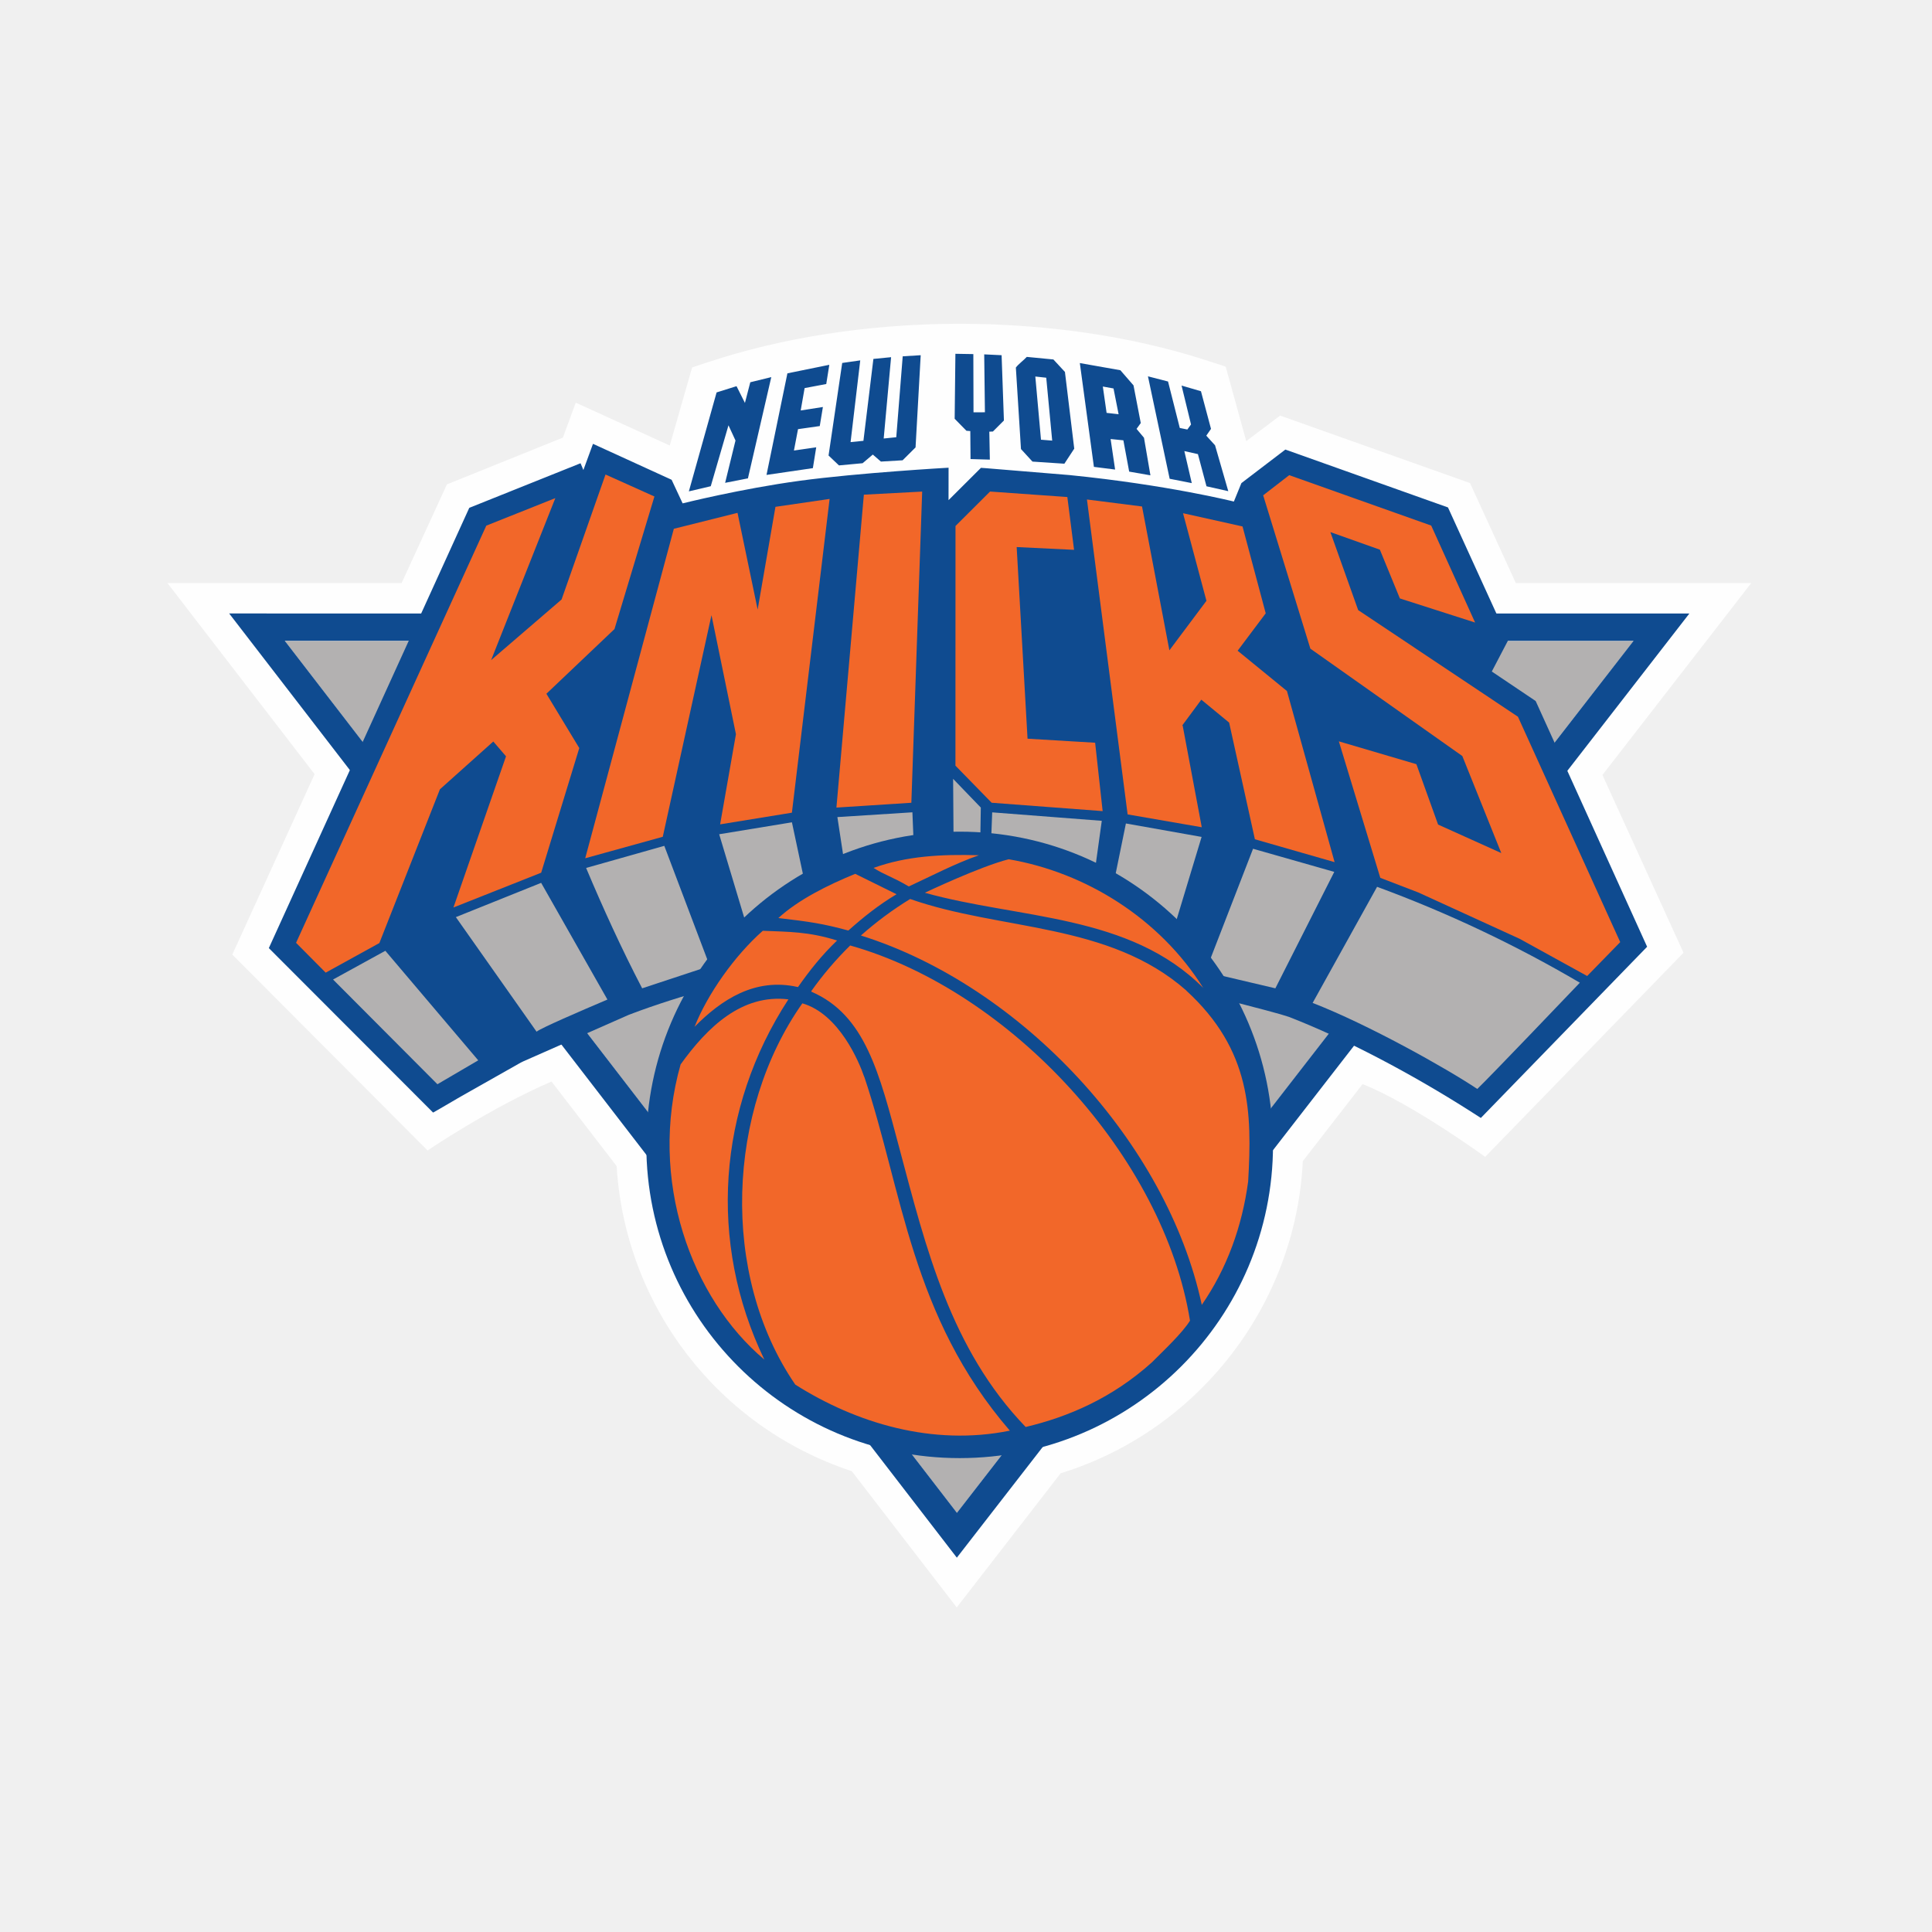
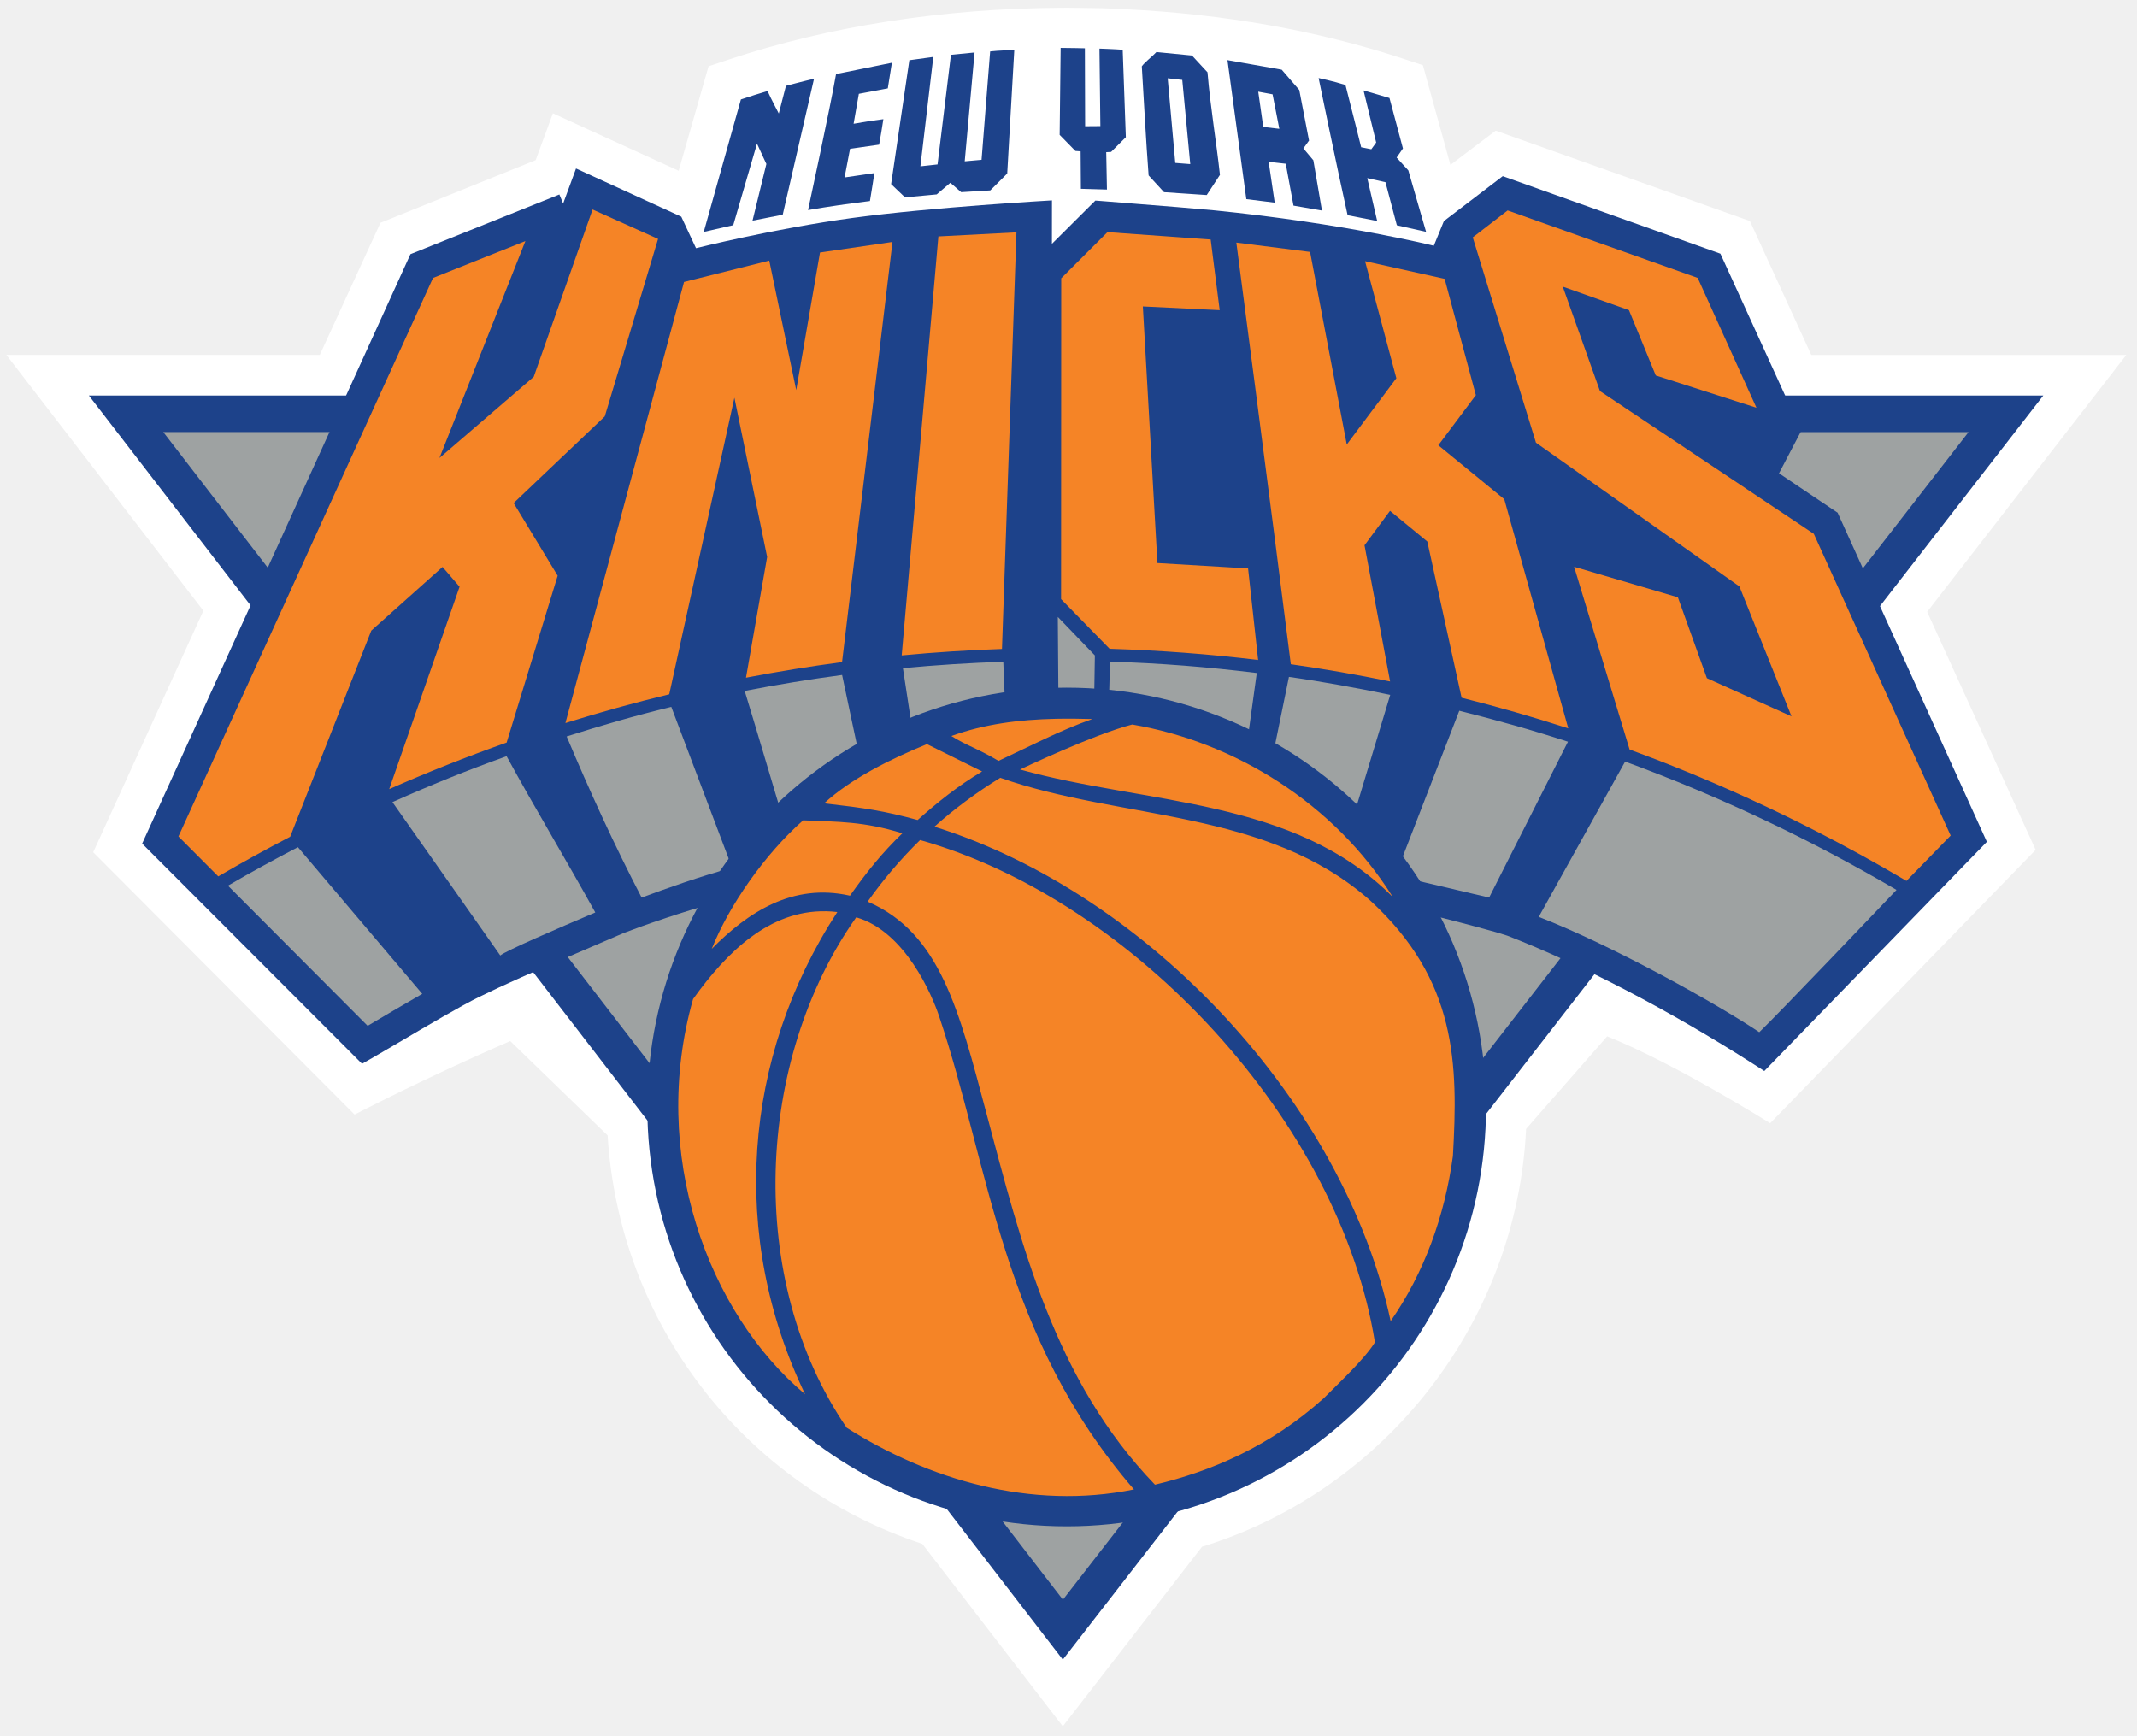
- <svg xmlns="http://www.w3.org/2000/svg" xmlnsXlink="http://www.w3.org/1999/xlink" width="100" height="100" viewBox="0 0 150 150" fill="none" fillRule="evenodd" role="img" aria-describedby="title">
-   <path d="M74.28 124.8l-8.15-10.58c-10.37-3.42-17.586-12.785-18.254-23.684L42.82 83.97c-4.807 2.072-9.622 5.353-9.622 5.353L18.036 74.112l6.39-14.006L13 45.27h18.18l3.52-7.663 9.004-3.632.997-2.713L52 34.592l1.735-6.062 1.19-.395c5.773-1.924 12.42-2.957 19.23-2.996.195-.013 2.358.026 2.4.026.254 0 1.317.057 1.317.057 5.757.278 11.17 1.236 16.083 2.85l1.208.397 1.595 5.78 2.628-1.983 14.745 5.24 3.56 7.765h18.272l-11.55 14.896 6.295 13.803-15.4 15.85s-5.646-4.117-9.518-5.652l-4.64 5.984c-.53 11.158-8.123 20.945-18.8 24.23L74.28 124.8z" fill="#fefefe" />
-   <path fill="#b3b1b1" d="M74.294 117.467l52.533-67.7-104.72-.003z" />
-   <g fill="#0f4b90">
-     <path d="M126.828 49.756l-52.533 67.7L22.11 49.753l104.72.003zM17.793 47.63l56.496 73.307 56.873-73.304-113.37-.003z" />
-     <path d="M119.243 54.466l-.018-.044-.042-.026-3.36-2.26 1.288-2.464-.034-.075-4.656-10.2-.065-.023-12.56-4.47-.073.055-3.306 2.523-.036.03-.018.042-.566 1.386s-5.17-1.298-12.764-2.056l-6.46-.532-.332-.023-.078-.008-.055.055-2.464 2.456.003-2.52s-6.99.395-11.57 1.018S53 39.082 53 39.082l-.854-1.828-.057-.03-6.05-2.765-.062.17-.683 1.864-.156-.374-.065-.153-.153.062-8.484 3.4-.03.062L20.872 73.61l12.754 12.77.595-.34 1.543-.9 4.667-2.64.205-.1 8.162-3.6.517-.195c.008 0 .7-.27 1.974-.693 3.405-1.13 12.25-3.762 20.822-3.762h.096a33.79 33.79 0 0 1 1.026.016c5.822.16 12.626 1.397 17.31 2.404 4.508.97 7.897 1.905 8.86 2.175l.65.2c4.264 1.648 9.476 4.367 14.306 7.458l.613.395 12.91-13.292-8.635-19.04z" />
+ <svg xmlns="http://www.w3.org/2000/svg" height="203.06" viewBox="0 0 250 203.059" width="250">
+   <g transform="matrix(1.25 0 0 -1.25 -125.48 427.68)">
+     <g transform="matrix(2.2671 0 0 2.2671 -252.3 -328.71)">
+       <path d="m199.44 224.64-5.8 7.532c-7.379 2.435-12.515 9.104-12.99 16.862l-4.021 3.896c-3.421-1.474-6.425-3.035-6.425-3.035l-10.79 10.83 4.548 9.97-8.133 10.562h12.939l2.505 5.455 6.406 2.585 0.711 1.933 5.192-2.372 1.235 4.315 0.847 0.282c4.107 1.368 8.84 2.105 13.685 2.132 0.139 0.009 1.679-0.018 1.715-0.018 0.181 0 0.937-0.041 0.937-0.041 4.099-0.198 7.949-0.88 11.445-2.028l0.859-0.283 1.137-4.115 1.869 1.412 10.495-3.731 2.532-5.528h13.004l-8.22-10.605 4.479-9.827-10.959-11.284s-3.977 2.492-6.731 3.585l-3.345-3.821c-0.377-7.943-5.782-14.91-13.378-17.249l-5.748-7.414z" fill="#fff" />
+       <path d="m55.564 3.086-0.051 4.488 0.812 0.83 0.27 0.02 0.014 1.934 1.344 0.039-0.037-1.93 0.252-0.014 0.76-0.758-0.162-4.514c-0.371-0.031-1.199-0.059-1.199-0.059l0.047 4-0.787 0.006-0.012-4.023s-0.815-0.02-1.25-0.02zm-2.394 0.105c-0.454 0.028-0.724 0.02-1.244 0.076l-0.443 5.594-0.869 0.078 0.508-5.617-1.219 0.119-0.691 5.658-0.885 0.098 0.666-5.646-1.236 0.17-0.941 6.394 0.717 0.684 1.635-0.152 0.705-0.6 0.557 0.484 1.502-0.09 0.875-0.871 0.365-6.379zm7.336 0.109c-0.242 0.263-0.553 0.471-0.754 0.736 0.115 1.879 0.21 3.763 0.352 5.631l0.795 0.865 2.203 0.148 0.682-1.041c-0.185-1.709-0.488-3.464-0.643-5.295l-0.799-0.865-1.836-0.18zm3.666 0.414 0.973 7.176 1.465 0.182-0.312-2.107 0.881 0.098 0.4 2.162 1.469 0.254l-0.444-2.594-0.514-0.613 0.291-0.404-0.504-2.611-0.906-1.047-2.799-0.494zm-17.315 0.137-2.882 0.586c-0.287 1.655-1.445 7.018-1.445 7.018 1.034-0.18 2.117-0.334 3.193-0.467 0.077-0.445 0.23-1.441 0.23-1.441l-1.539 0.225 0.283-1.478 1.5-0.215c0.1-0.545 0.128-0.741 0.219-1.316-0.652 0.086-0.987 0.139-1.536 0.238l0.271-1.545 1.494-0.281 0.211-1.322zm22.018 0.789s0.964 4.696 1.496 7.08l1.527 0.299-0.512-2.213 0.939 0.211 0.588 2.223 1.508 0.338-0.916-3.17-0.604-0.664 0.326-0.469-0.695-2.603c-0.69-0.209-1.338-0.391-1.338-0.391l0.652 2.688-0.252 0.348-0.523-0.105c0-0-0.537-2.161-0.81-3.211-0.613-0.198-1.387-0.359-1.387-0.359zm-7.787 0.014 0.752 0.084 0.412 4.344-0.773-0.061-0.391-4.367zm-18.25 0.025c-0.485 0.109-1.449 0.365-1.449 0.365l-0.369 1.428s-0.41-0.775-0.58-1.16c-0.463 0.139-0.853 0.257-1.375 0.434-0.635 2.279-1.284 4.558-1.918 6.836l1.523-0.348 1.225-4.207 0.484 1.049-0.715 2.924 1.559-0.307 1.615-7.013zm22.922 0.666 0.74 0.137 0.348 1.779-0.828-0.096-0.26-1.82zm-60.342 15.679 50.258 65.235 50.594-65.233-100.85-0.002z" transform="matrix(.8 0 0 -.8 154.9 296.4)" fill="#1d428a" />
+       <path d="m236.83 278.07-37.385-48.203-37.138 48.204 74.523-0.001z" fill="#9ea2a2" />
+       <path d="m231.44 274.71-0.013 0.032-0.028 0.018-2.393 1.608 0.891 1.702 0.027 0.052-0.024 0.054-3.293 7.216-0.022 0.044-0.046 0.017-8.875 3.161-0.061 0.022-0.053-0.04-2.354-1.796-0.024-0.019-0.012-0.03-0.404-0.988s-3.679 0.924-9.083 1.464c-0.551 0.055-2.021 0.176-4.369 0.361l-0.228 0.018-0.237 0.018-0.055 0.004-0.039-0.039-1.754-1.747 0.002 1.794s-4.975-0.281-8.233-0.724c-3.257-0.444-6.462-1.25-6.462-1.25l-0.589 1.262-0.019 0.04-0.039 0.018-4.188 1.917-0.118 0.053-0.044-0.121-0.488-1.326-0.11 0.266-0.046 0.109-0.11-0.045-5.993-2.402-0.044-0.019-0.021-0.044-11.055-24.288 9.077-9.09 0.423 0.24c0.273 0.156 0.66 0.386 1.098 0.642 1.098 0.648 2.602 1.533 3.32 1.88l0.147 0.07c0.929 0.449 1.396 0.676 5.808 2.564l0.369 0.138c0.004 0.001 0.495 0.192 1.404 0.493 2.423 0.806 8.717 2.679 14.817 2.679h0.069c0.244 0 0.486-0.004 0.73-0.011 4.143-0.114 8.986-0.995 12.318-1.712 3.207-0.692 5.62-1.356 6.306-1.549l0.461-0.142c3.034-1.172 6.745-3.109 10.181-5.31l0.437-0.281 9.188 9.462-6.147 13.555z" fill="#1d428a" />
+       <path d="m55.418 32.451 0.033 4.467 1.838 0.066 0.041-2.547-1.912-1.986zm2.699 2.307c-0.037 0.748-0.038 1.799-0.088 2.352 1.289 0.151 2.668 0.574 3.881 0.914 1.097 0.265 2.278 0.736 3.244 1.166l0.531-3.846c-2.548-0.314-4.96-0.505-7.568-0.586zm-5.512 0.006c-1.739 0.059-3.466 0.168-5.18 0.33 0.149 0.975 0.372 2.432 0.525 3.447 0 0 1.585-0.928 4.756-1.279l-0.102-2.498zm-8.318 0.682c-1.691 0.224-3.367 0.502-5.027 0.824 0.636 2.069 1.447 4.846 2.082 6.936 1.476-1.099 2.364-2.228 3.918-3.174-0.295-1.397-0.686-3.206-0.973-4.586zm23.057 0.1-0.904 4.418c1.44 0.834 2.562 1.776 3.85 3.027l0.252 0.193 2.029-6.711c-1.748-0.361-3.444-0.676-5.227-0.928zm-31.871 1.547c-1.899 0.459-3.55 0.942-5.4 1.525 1.17 2.781 2.479 5.647 3.869 8.315 1.262-0.465 3.024-1.1 4.67-1.539l-3.139-8.301zm40.662 0.199-3.295 8.504 4.834 1.137 4.068-8.043c-1.875-0.611-3.685-1.116-5.607-1.598zm-49.16 2.346c-2.047 0.731-3.911 1.488-5.891 2.369l5.564 7.914c0.279-0.24 3.024-1.425 4.902-2.219-1.427-2.585-3.145-5.434-4.576-8.065zm57.717 0.277-4.457 8.014c3.851 1.495 9.236 4.512 11.379 5.951 0.988-0.945 6.346-6.569 7.082-7.342-4.455-2.614-9.135-4.835-14.004-6.623zm-68.486 4.418c-1.22 0.632-2.424 1.296-3.611 1.986l7.209 7.232c0.874-0.525 1.8-1.06 2.818-1.65l-6.416-7.568z" transform="matrix(.8 0 0 -.8 154.9 296.4)" fill="#9ea2a2" />
+       <path d="m199.6 267.52c-9.562-0.001-17.312-7.752-17.312-17.314 0-9.56 7.75-17.31 17.312-17.31 9.561 0 17.312 7.75 17.312 17.31 0 9.562-7.751 17.313-17.312 17.314" fill="#1d428a" />
+       <path d="m31.41 11.426-3.035 8.633-4.865 4.189 4.434-11.193-4.766 1.902-13.137 28.822 2.055 2.061c1.219-0.711 2.455-1.394 3.709-2.045l4.188-10.639 3.676-3.285 0.879 1.023-3.631 10.443c1.985-0.875 4.006-1.676 6.059-2.402l2.633-8.611-2.272-3.75 4.703-4.471 2.75-9.16-3.379-1.518zm47.221 0.047-1.801 1.391 3.262 10.596 10.496 7.416 2.689 6.705-4.365-1.969-1.498-4.174-5.354-1.576 2.863 9.43c0.882 0.325 1.758 0.661 2.627 1.014 2.382 0.964 4.717 2.032 6.998 3.199 1.581 0.809 3.135 1.666 4.662 2.568l2.281-2.34-7.062-15.57-11.035-7.367-1.92-5.391 3.416 1.215 1.383 3.369 5.195 1.666-3.031-6.699-9.807-3.482zm-20.652 1.121-2.385 2.381-0.008 16.557 2.504 2.562c2.583 0.08 5.139 0.273 7.664 0.578l-0.518-4.725-4.678-0.277-0.752-13.242 3.965 0.193-0.465-3.647-5.328-0.381zm-4.695 0.01-4.029 0.211-1.893 21.621c1.711-0.163 3.436-0.273 5.174-0.332l0.748-21.5zm-6.396 0.496-3.742 0.545-1.227 7.1-1.391-6.682-4.398 1.102-6.121 22.762c1.765-0.551 3.55-1.047 5.357-1.484l3.363-15.305 1.69 8.219-1.092 6.229c1.634-0.314 3.282-0.583 4.947-0.803l0.01-0.002 2.603-21.68zm17.742 0.033s1.911 14.577 2.811 21.758c1.724 0.244 3.43 0.542 5.123 0.889l-1.32-7.027 1.316-1.777 1.924 1.582 1.77 8.062c1.857 0.466 3.693 0.994 5.504 1.58l-3.302-11.825-3.404-2.783 1.938-2.586-1.611-6.002-4.107-0.912 1.615 6.041-2.559 3.42-1.893-9.938-3.805-0.482zm-9.32 24.574c-1.872 0.041-3.679 0.267-5.385 0.889 0.731 0.471 1.35 0.636 2.432 1.283 1.585-0.736 3.184-1.581 4.846-2.16-0.638-0.019-1.269-0.025-1.893-0.012zm3.947 0.295c-1.97 0.504-5.789 2.322-5.789 2.322 6.489 1.816 14.136 1.446 19.236 6.582-3.013-4.827-8.143-8.001-13.447-8.904zm-10.59 1.012c-1.893 0.772-3.917 1.78-5.307 3.055 2.149 0.25 3.069 0.384 4.824 0.861 1.049-0.932 2.064-1.75 3.326-2.506l-2.844-1.41zm3.783 1.738c-1.21 0.741-2.39 1.615-3.398 2.522 11.085 3.475 21.145 14.315 23.541 25.518 1.74-2.511 2.789-5.425 3.213-8.518 0.27-4.751 0.224-9.075-4.281-13.201-5.354-4.724-12.815-4.119-19.074-6.32zm-10.174 2.195c-1.97 1.738-3.829 4.396-4.717 6.635 1.859-1.89 4.173-3.408 7.109-2.752l0.023 0.008c0.836-1.18 1.635-2.192 2.705-3.221-1.988-0.62-3.306-0.591-5.121-0.67zm6.035 1.018c-1.005 0.983-1.899 2.04-2.691 3.156l0.004 0.029c3.717 1.614 4.693 5.591 6.096 10.865 1.829 6.872 3.533 13.846 8.711 19.215 2.913-0.694 5.948-1.978 8.703-4.455 0.85-0.85 2.119-2.037 2.647-2.891-1.809-11.296-12.381-22.792-23.469-25.92zm-4.863 3.674c-2.911-0.055-5.114 2.106-6.852 4.531-2.261 7.963 0.743 16.164 5.783 20.396-3.9-8.113-3.239-17.37 1.66-24.887-0.2-0.024-0.398-0.037-0.592-0.041zm1.568 0.312c-5.215 7.378-5.707 18.731-0.492 26.342 4.211 2.665 9.492 4.263 14.822 3.182-6.838-7.905-7.423-16.595-10.062-24.443-0.345-1.025-1.728-4.35-4.268-5.08z" transform="matrix(.8 0 0 -.8 154.9 296.4)" fill="#f58426" />
+     </g>
  </g>
-   <path d="M117.856 55.648l-12.408-8.28-2.158-6.057 3.843 1.366 1.553 3.785 5.84 1.872-3.407-7.528-11.024-3.915-2.023 1.565 3.664 11.905 11.798 8.336 3.025 7.534-4.906-2.212-1.685-4.688-6.02-1.773 3.218 10.597 2.955 1.137 7.866 3.598 5.24 2.887 2.566-2.632-7.94-17.497zm-83.68 5.614L38.3 57.57l.987 1.15-4.082 11.737 6.812-2.7 2.958-9.678-2.553-4.216 5.287-5.023 3.1-10.293-3.797-1.706-3.412 9.704-5.47 4.707 4.986-12.578-5.36 2.137L22.986 73.2l2.3 2.316 4.168-2.297 4.708-11.955zM71.6 38.166l-4.53.24L64.94 62.7l5.817-.374.84-24.16zm13.438 19.5l-5.26-.314-.844-14.878 4.456.215-.522-4.1-6-.426-2.683 2.674-.005 18.608 2.812 2.88 8.617.65-.582-5.3zm-29.798-9.9l1.898 9.237-1.228 7 5.573-.906 2.927-24.36-4.204.613-1.382 7.975-1.563-7.508-4.945 1.238-6.88 25.58 6.022-1.667 3.78-17.2zm36.55 8.557l1.48-2 2.16 1.78 2 9.058 6.188 1.776-3.7-13.286-3.828-3.128 2.18-2.905-1.8-6.744-4.62-1.028 1.818 6.8-2.877 3.845-2.124-11.168-4.277-.543 3.158 24.45 5.757.997-1.483-7.895z" fill="#f26729" />
-   <path d="M65.606 67.312s1.78-1.044 5.347-1.438l-.114-2.806-5.825.37.592 3.876m11.33-1.6c1.45.17 3 .644 4.363 1.028 1.23.296 2.558.826 3.643 1.308l.6-4.322-8.508-.657-.1 2.643m-18.757 6.85c1.66-1.233 2.657-2.503 4.404-3.567l-1.096-5.153-5.648.927 2.34 7.793M86.4 68.9c1.618.937 2.88 1.996 4.326 3.4l.286.218 2.28-7.54-5.877-1.044L86.4 68.9zm7.184 6.553l5.435 1.28 4.573-9.04-6.305-1.796-3.703 9.556zm-43.726 1.28L55.106 75l-3.53-9.328-6.07 1.716c1.314 3.126 2.787 6.345 4.35 9.343M41.66 80.1c.314-.27 3.4-1.602 5.5-2.495l-5.145-9.06-6.622 2.66L41.66 80.1zm-7.698 4.08l3.168-1.856-7.212-8.505-4.06 2.23 8.102 8.13zm67.935-6.32c4.33 1.68 10.383 5.073 12.8 6.687 1.1-1.062 7.134-7.383 7.962-8.25a97.83 97.83 0 0 0-15.743-7.445l-5 9.008zM76.103 65.563l-2.067-.073L74 60.47l2.15 2.23z" fill="#b3b1b1" />
-   <path d="M74.508 64.57c-13.437 0-24.325 10.888-24.328 24.32.003 13.43 10.892 24.317 24.328 24.317s24.328-10.888 24.328-24.317-10.894-24.32-24.328-24.32" fill="#0f4b90" />
-   <path d="M76.004 66.4c-1.867.652-3.664 1.6-5.446 2.425-1.215-.727-1.9-.9-2.732-1.44 2.558-.93 5.3-1.07 8.178-.984M93.43 76.713c-5.73-5.774-14.33-5.356-21.625-7.4 0 0 4.293-2.043 6.508-2.6 5.96 1.015 11.73 4.582 15.117 10.008m-32.22.87c-5.505 8.445-6.25 18.85-1.867 27.967-5.667-4.76-9.043-13.972-6.5-22.918 2.083-2.9 4.763-5.483 8.367-5.05m5.894 6.016c2.968 8.82 3.625 18.585 11.3 27.47-6 1.215-11.928-.58-16.66-3.577-5.864-8.55-5.3-21.308.55-29.6 2.857.823 4.412 4.556 4.8 5.7m-4.11-6.643a26.08 26.08 0 0 1 3.025-3.55c12.463 3.518 24.346 16.435 26.382 29.13-.595.958-2.018 2.295-2.973 3.25-3.098 2.783-6.5 4.224-9.785 5.005-5.82-6.036-7.736-13.87-9.793-21.594-1.576-5.926-2.67-10.396-6.84-12.2l-.005-.03zm29.12-.055c-6.02-5.3-14.405-4.63-21.44-7.103a26.91 26.91 0 0 0-3.823 2.835c12.463 3.907 23.772 16.088 26.465 28.676 1.953-2.822 3.134-6.098 3.6-9.574.304-5.337.252-10.195-4.812-14.834m-27.1-3.884c-1.202 1.155-2.104 2.292-3.04 3.62l-.03-.008c-3.298-.737-5.9.968-8 3.094.997-2.518 3.088-5.506 5.3-7.458 2.04.088 3.527.057 5.76.753m.883-.773c1.18-1.05 2.322-1.965 3.74-2.817L66.4 67.844c-2.127.87-4.404 2.002-5.968 3.432 2.418.283 3.45.43 5.425.968" fill="#f26729" />
-   <path d="M71.062 34.757l-.984.98-1.685.1-.628-.545-.792.672-1.836.17-.808-.768 1.06-7.186 1.4-.2-.75 6.345.997-.1.774-6.358 1.374-.135-.574 6.314.976-.1.5-6.282 1.397-.086-.4 7.168zm4.508-7.265l.013 4.522.886-.005-.055-4.496 1.35.065.18 5.07-.854.854-.28.013.042 2.17-1.5-.044-.018-2.173-.3-.023-.914-.932.057-5.044 1.405.023m-11.196.838l-.236 1.485-1.68.317-.304 1.737 1.724-.27-.244 1.48-1.688.24-.317 1.66 1.73-.25-.26 1.617-3.6.527 1.623-7.887 3.24-.66zm-6.334 8.812l-1.753.345.805-3.287-.545-1.18-1.376 4.73-1.7.4 2.153-7.682 1.548-.485.652 1.3.416-1.604 1.63-.4-1.818 7.882zm22.33-7.91l.44 4.907.87.07-.462-4.883-.847-.093zm2.3-.348l.722 5.95-.766 1.168-2.477-.164-.893-.974-.397-6.327c.23-.3.577-.535.85-.828l2.065.2.9.974zm8.004.735l.912 3.608.587.12.286-.392-.735-3.02 1.506.44.78 2.923-.366.527.68.748 1.028 3.562-1.693-.38-.665-2.497-1.054-.236.577 2.487-1.717-.337-1.685-7.954 1.56.402m-5.064.39l.293 2.046.932.104-.395-2-.83-.15zm2.38-.104l.566 2.94-.327.452.577.688.5 2.918-1.65-.288-.45-2.43-.992-.1.35 2.37-1.646-.208-1.093-8.06 3.147.556 1.018 1.173z" fill="#0f4b90" />
</svg>
